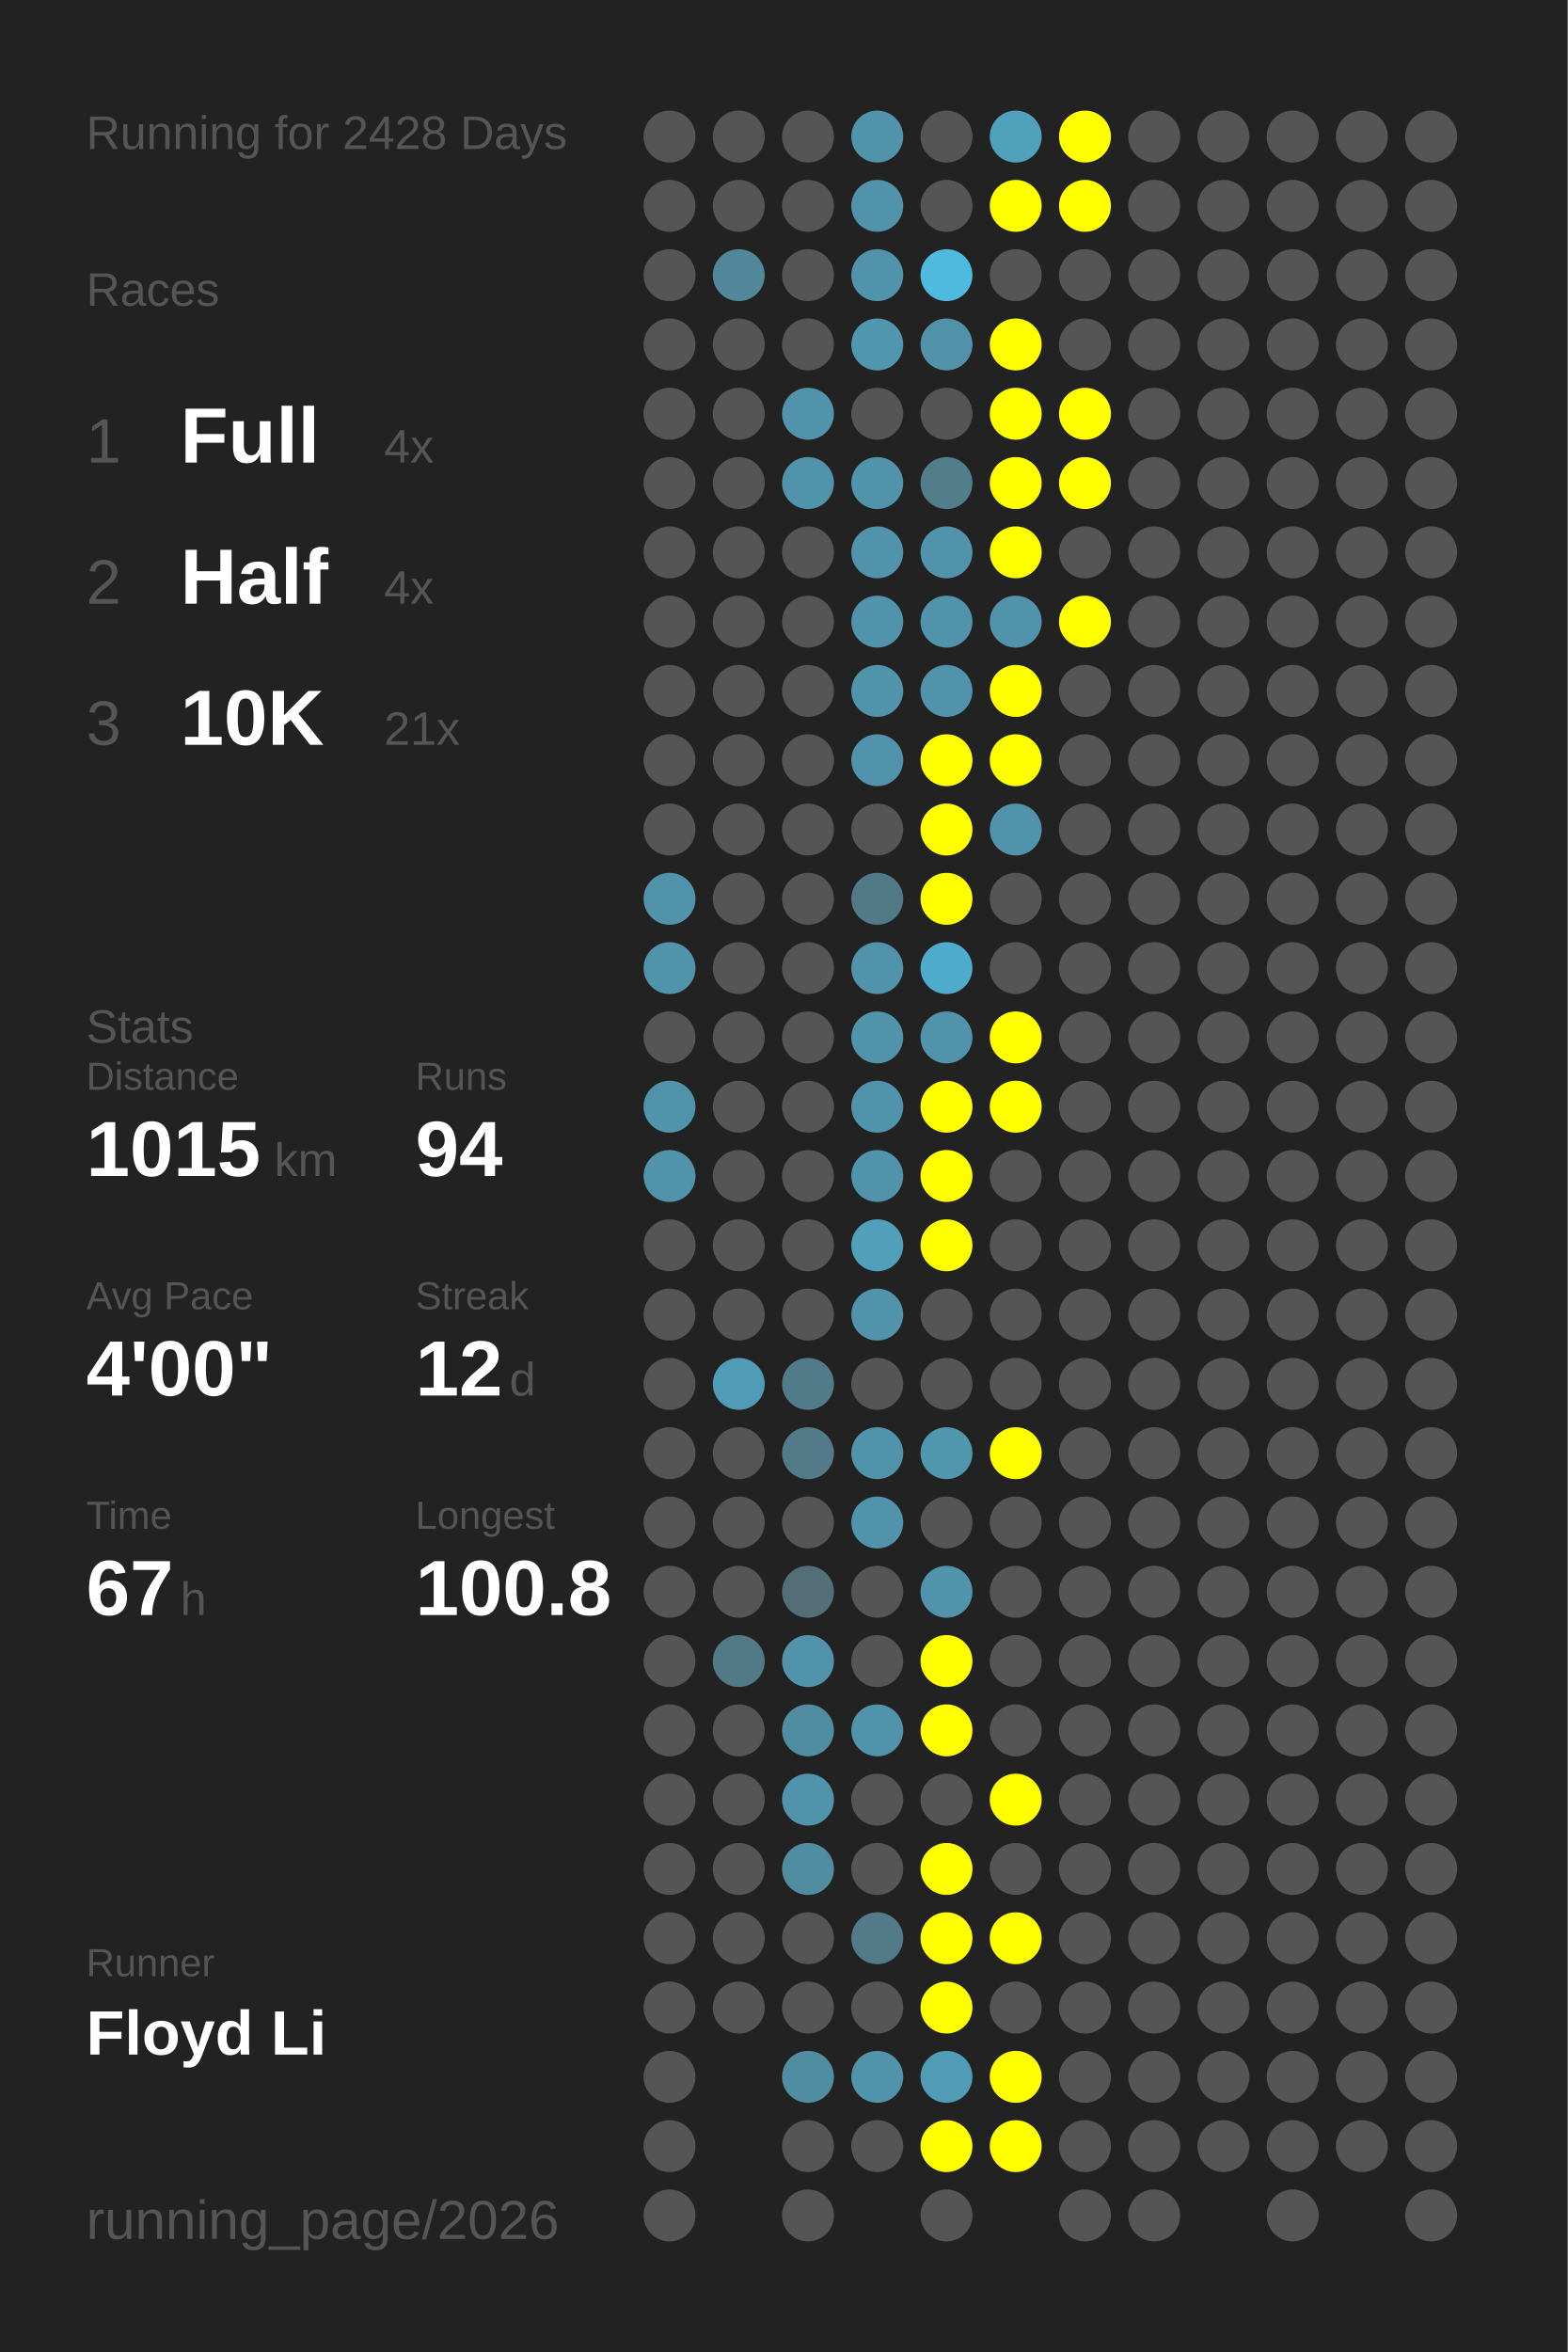
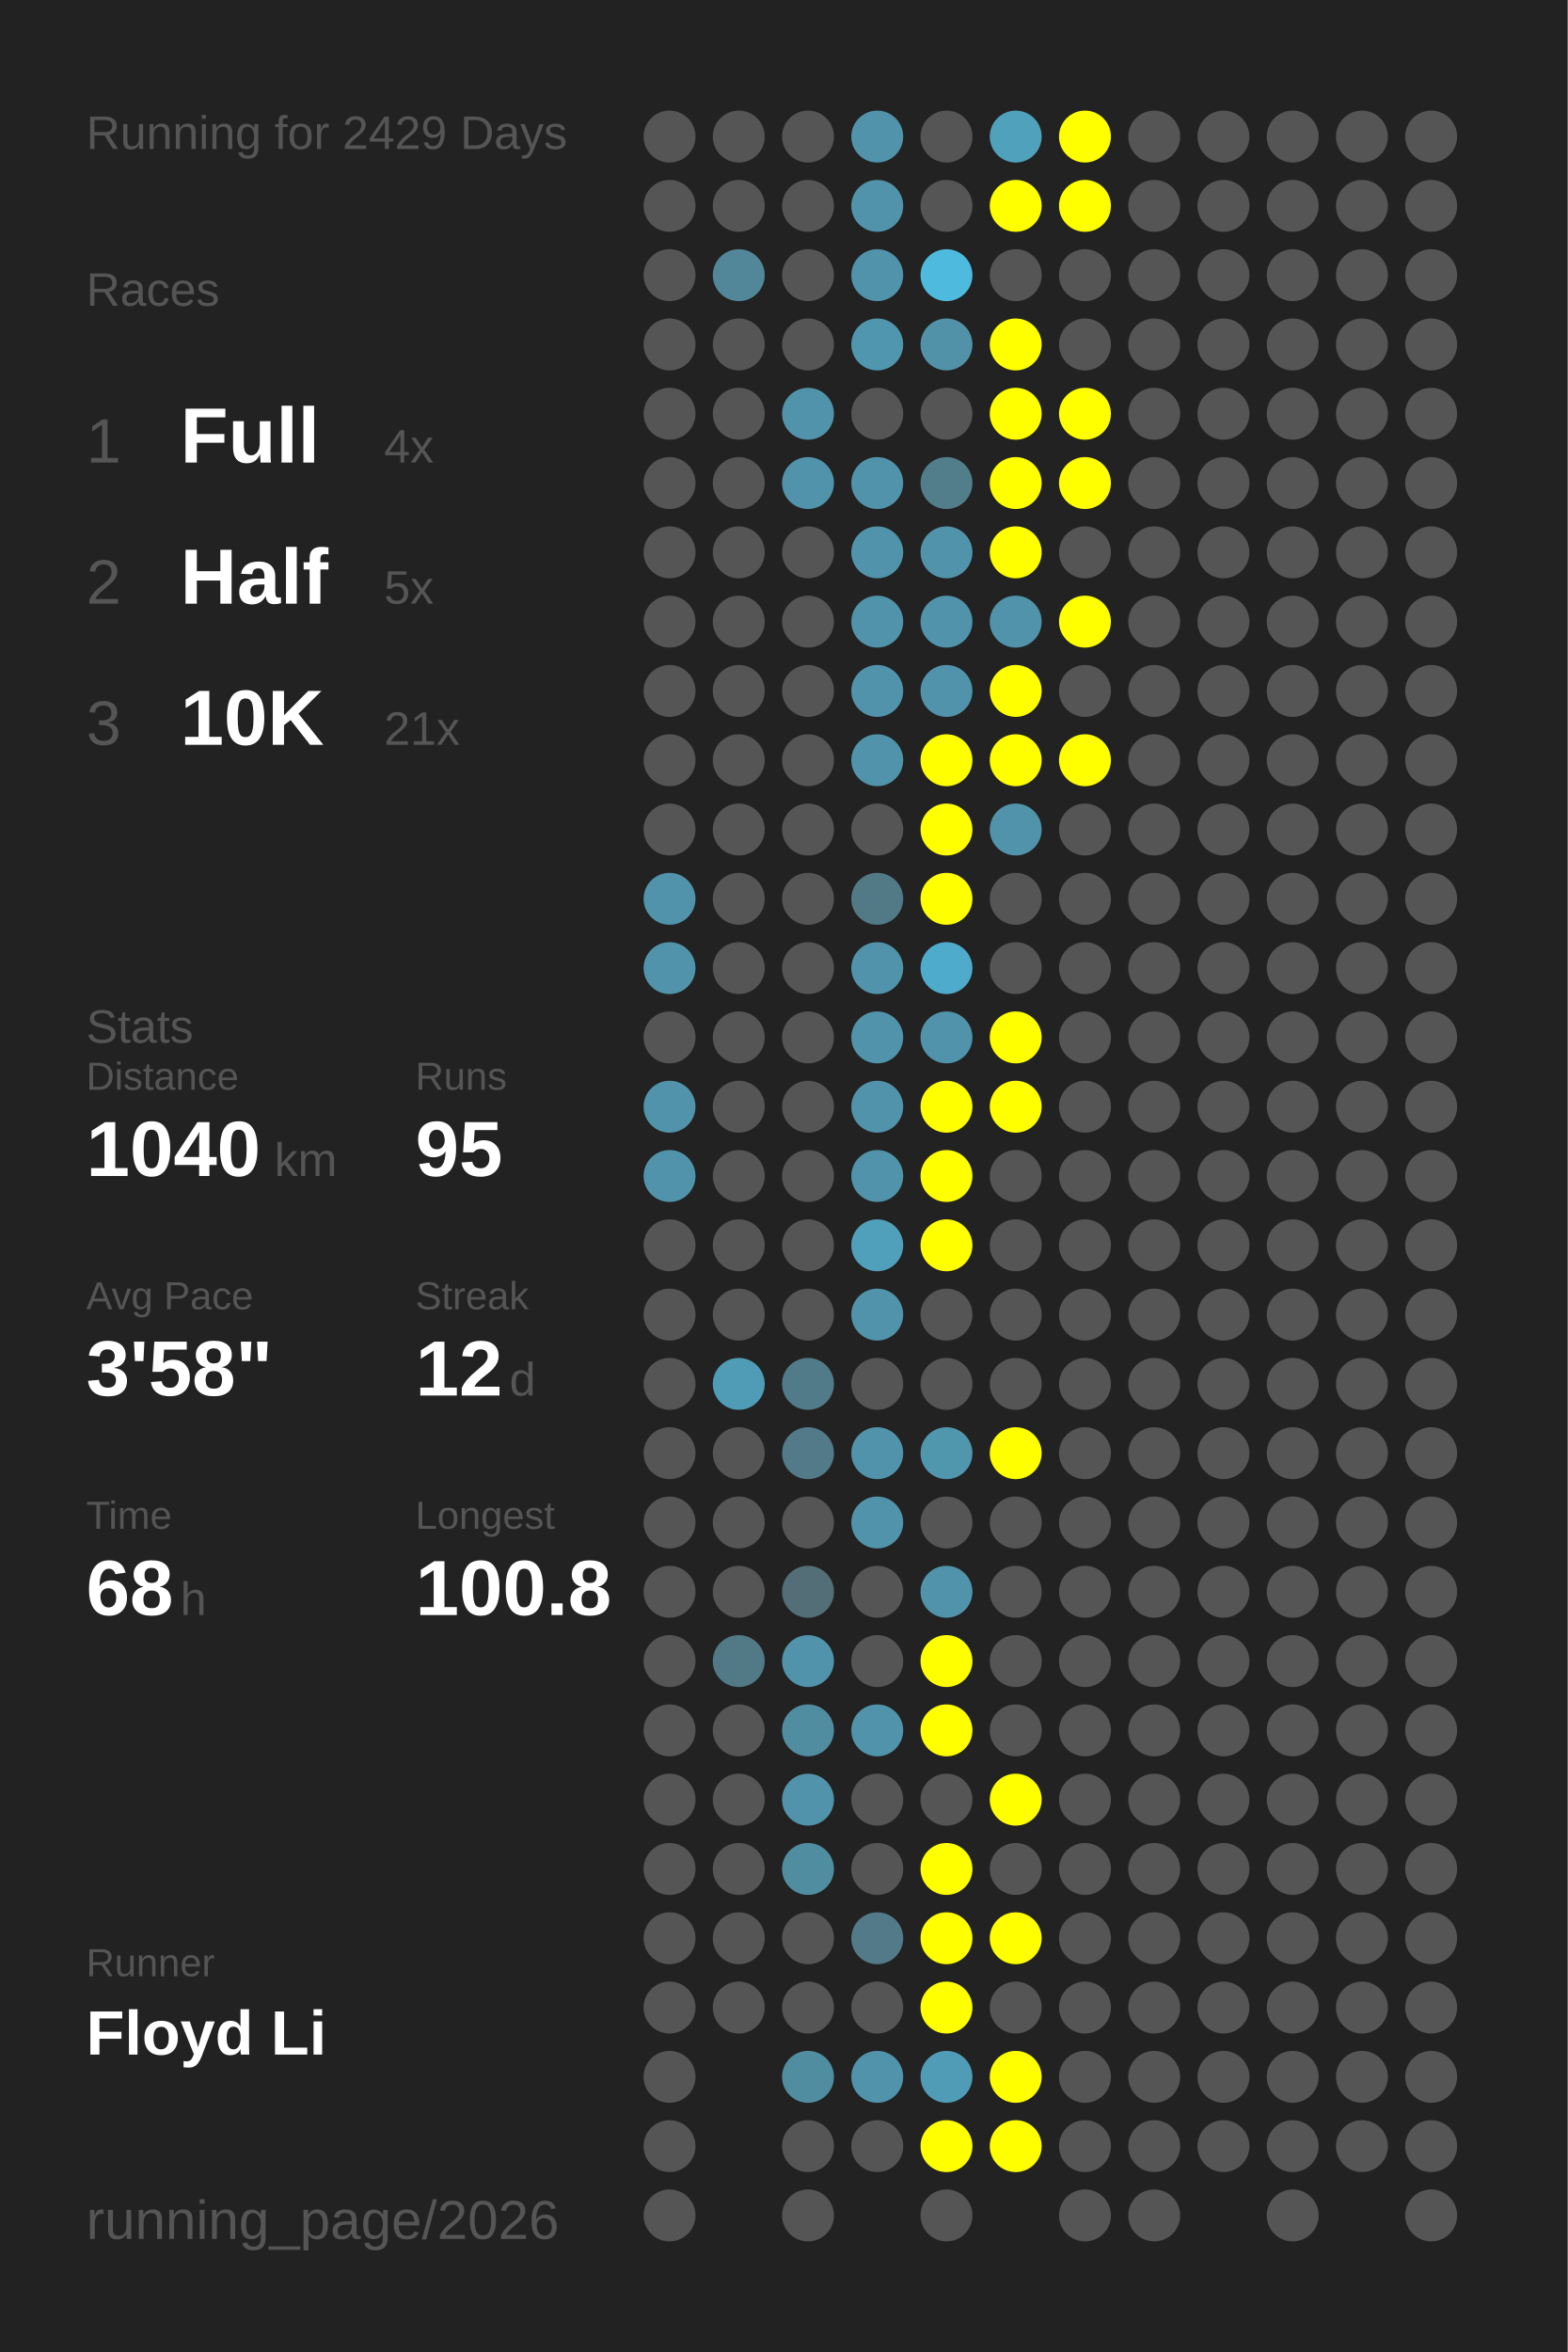
<svg xmlns="http://www.w3.org/2000/svg" baseProfile="full" height="300mm" version="1.1" viewBox="0,0,200,300" width="200mm">
  <defs />
  <rect fill="#222222" height="300" width="200" x="0" y="0" />
-   <text fill="#555555" style="font-size:6px; font-family:Arial;" x="11" y="19">Running for 2428 Days</text>
+   <text fill="#555555" style="font-size:6px; font-family:Arial;" x="11" y="19">Running for 2429 Days</text>
  <text fill="#555555" style="font-size:6px; font-family:Arial;" x="11" y="39">Races</text>
  <text fill="#555555" style="font-size:8px; font-family:Arial;" x="11" y="59">1</text>
  <text fill="#FFFFFF" style="font-size:10px; font-family:Arial; font-weight:bold;" x="23" y="59">Full</text>
  <text fill="#555555" style="font-size:6px; font-family:Arial;" x="49" y="59">4x</text>
  <text fill="#555555" style="font-size:8px; font-family:Arial;" x="11" y="77">2</text>
  <text fill="#FFFFFF" style="font-size:10px; font-family:Arial; font-weight:bold;" x="23" y="77">Half</text>
-   <text fill="#555555" style="font-size:6px; font-family:Arial;" x="49" y="77">4x</text>
+   <text fill="#555555" style="font-size:6px; font-family:Arial;" x="49" y="77">5x</text>
  <text fill="#555555" style="font-size:8px; font-family:Arial;" x="11" y="95">3</text>
  <text fill="#FFFFFF" style="font-size:10px; font-family:Arial; font-weight:bold;" x="23" y="95">10K</text>
  <text fill="#555555" style="font-size:6px; font-family:Arial;" x="49" y="95">21x</text>
  <text fill="#555555" style="font-size:6px; font-family:Arial;" x="11" y="133">Stats</text>
  <text fill="#555555" style="font-size:5px; font-family:Arial;" x="11" y="139">Distance</text>
-   <text fill="#FFFFFF" style="font-size:10px; font-family:Arial; font-weight:bold;" x="11" y="150">1015</text>
+   <text fill="#FFFFFF" style="font-size:10px; font-family:Arial; font-weight:bold;" x="11" y="150">1040</text>
  <text fill="#555555" style="font-size:6px; font-family:Arial;" x="35" y="150">km</text>
  <text fill="#555555" style="font-size:5px; font-family:Arial;" x="53" y="139">Runs</text>
-   <text fill="#FFFFFF" style="font-size:10px; font-family:Arial; font-weight:bold;" x="53" y="150">94</text>
+   <text fill="#FFFFFF" style="font-size:10px; font-family:Arial; font-weight:bold;" x="53" y="150">95</text>
  <text fill="#555555" style="font-size:5px; font-family:Arial;" x="11" y="167">Avg Pace</text>
-   <text fill="#FFFFFF" style="font-size:10px; font-family:Arial; font-weight:bold;" x="11" y="178">4'00"</text>
+   <text fill="#FFFFFF" style="font-size:10px; font-family:Arial; font-weight:bold;" x="11" y="178">3'58"</text>
  <text fill="#555555" style="font-size:5px; font-family:Arial;" x="53" y="167">Streak</text>
  <text fill="#FFFFFF" style="font-size:10px; font-family:Arial; font-weight:bold;" x="53" y="178">12</text>
  <text fill="#555555" style="font-size:6px; font-family:Arial;" x="65" y="178">d</text>
  <text fill="#555555" style="font-size:5px; font-family:Arial;" x="11" y="195">Time</text>
-   <text fill="#FFFFFF" style="font-size:10px; font-family:Arial; font-weight:bold;" x="11" y="206">67</text>
+   <text fill="#FFFFFF" style="font-size:10px; font-family:Arial; font-weight:bold;" x="11" y="206">68</text>
  <text fill="#555555" style="font-size:6px; font-family:Arial;" x="23" y="206">h</text>
  <text fill="#555555" style="font-size:5px; font-family:Arial;" x="53" y="195">Longest</text>
  <text fill="#FFFFFF" style="font-size:10px; font-family:Arial; font-weight:bold;" x="53" y="206">100.8</text>
  <text fill="#555555" style="font-size:5px; font-family:Arial;" x="11" y="252.065">Runner</text>
  <text fill="#FFFFFF" style="font-size:8px; font-family:Arial; font-weight:bold;" x="11" y="262.065">Floyd Li</text>
  <text fill="#555555" style="font-size:7px; font-family:Arial;" x="11" y="285.581">running_page/2026</text>
  <circle cx="85.417" cy="17.419" fill="#555555" r="3.312" />
  <circle cx="85.417" cy="26.258" fill="#555555" r="3.312" />
  <circle cx="85.417" cy="35.097" fill="#555555" r="3.312" />
  <circle cx="85.417" cy="43.935" fill="#555555" r="3.312" />
  <circle cx="85.417" cy="52.774" fill="#555555" r="3.312" />
  <circle cx="85.417" cy="61.613" fill="#555555" r="3.312" />
  <circle cx="85.417" cy="70.452" fill="#555555" r="3.312" />
  <circle cx="85.417" cy="79.29" fill="#555555" r="3.312" />
  <circle cx="85.417" cy="88.129" fill="#555555" r="3.312" />
  <circle cx="85.417" cy="96.968" fill="#555555" r="3.312" />
  <circle cx="85.417" cy="105.806" fill="#555555" r="3.312" />
  <circle cx="85.417" cy="114.645" fill="#5093aa" r="3.312" />
  <circle cx="85.417" cy="123.484" fill="#5093aa" r="3.312" />
  <circle cx="85.417" cy="132.323" fill="#555555" r="3.312" />
  <circle cx="85.417" cy="141.161" fill="#5093aa" r="3.312" />
  <circle cx="85.417" cy="150" fill="#5093aa" r="3.312" />
  <circle cx="85.417" cy="158.839" fill="#555555" r="3.312" />
  <circle cx="85.417" cy="167.677" fill="#555555" r="3.312" />
  <circle cx="85.417" cy="176.516" fill="#555555" r="3.312" />
  <circle cx="85.417" cy="185.355" fill="#555555" r="3.312" />
  <circle cx="85.417" cy="194.194" fill="#555555" r="3.312" />
  <circle cx="85.417" cy="203.032" fill="#555555" r="3.312" />
  <circle cx="85.417" cy="211.871" fill="#555555" r="3.312" />
  <circle cx="85.417" cy="220.71" fill="#555555" r="3.312" />
  <circle cx="85.417" cy="229.548" fill="#555555" r="3.312" />
  <circle cx="85.417" cy="238.387" fill="#555555" r="3.312" />
  <circle cx="85.417" cy="247.226" fill="#555555" r="3.312" />
  <circle cx="85.417" cy="256.065" fill="#555555" r="3.312" />
  <circle cx="85.417" cy="264.903" fill="#555555" r="3.312" />
  <circle cx="85.417" cy="273.742" fill="#555555" r="3.312" />
  <circle cx="85.417" cy="282.581" fill="#555555" r="3.312" />
  <circle cx="94.25" cy="17.419" fill="#555555" r="3.312" />
  <circle cx="94.25" cy="26.258" fill="#555555" r="3.312" />
  <circle cx="94.25" cy="35.097" fill="#518799" r="3.312" />
  <circle cx="94.25" cy="43.935" fill="#555555" r="3.312" />
  <circle cx="94.25" cy="52.774" fill="#555555" r="3.312" />
  <circle cx="94.25" cy="61.613" fill="#555555" r="3.312" />
  <circle cx="94.25" cy="70.452" fill="#555555" r="3.312" />
  <circle cx="94.25" cy="79.29" fill="#555555" r="3.312" />
  <circle cx="94.25" cy="88.129" fill="#555555" r="3.312" />
  <circle cx="94.25" cy="96.968" fill="#555555" r="3.312" />
  <circle cx="94.25" cy="105.806" fill="#555555" r="3.312" />
  <circle cx="94.25" cy="114.645" fill="#555555" r="3.312" />
  <circle cx="94.25" cy="123.484" fill="#555555" r="3.312" />
  <circle cx="94.25" cy="132.323" fill="#555555" r="3.312" />
  <circle cx="94.25" cy="141.161" fill="#555555" r="3.312" />
  <circle cx="94.25" cy="150" fill="#555555" r="3.312" />
  <circle cx="94.25" cy="158.839" fill="#555555" r="3.312" />
  <circle cx="94.25" cy="167.677" fill="#555555" r="3.312" />
  <circle cx="94.25" cy="176.516" fill="#509cb6" r="3.312" />
  <circle cx="94.25" cy="185.355" fill="#555555" r="3.312" />
  <circle cx="94.25" cy="194.194" fill="#555555" r="3.312" />
  <circle cx="94.25" cy="203.032" fill="#555555" r="3.312" />
  <circle cx="94.25" cy="211.871" fill="#527986" r="3.312" />
  <circle cx="94.25" cy="220.71" fill="#555555" r="3.312" />
  <circle cx="94.25" cy="229.548" fill="#555555" r="3.312" />
  <circle cx="94.25" cy="238.387" fill="#555555" r="3.312" />
  <circle cx="94.25" cy="247.226" fill="#555555" r="3.312" />
  <circle cx="94.25" cy="256.065" fill="#555555" r="3.312" />
  <circle cx="103.083" cy="17.419" fill="#555555" r="3.312" />
  <circle cx="103.083" cy="26.258" fill="#555555" r="3.312" />
  <circle cx="103.083" cy="35.097" fill="#555555" r="3.312" />
  <circle cx="103.083" cy="43.935" fill="#555555" r="3.312" />
  <circle cx="103.083" cy="52.774" fill="#5093aa" r="3.312" />
  <circle cx="103.083" cy="61.613" fill="#5093aa" r="3.312" />
  <circle cx="103.083" cy="70.452" fill="#555555" r="3.312" />
  <circle cx="103.083" cy="79.29" fill="#555555" r="3.312" />
  <circle cx="103.083" cy="88.129" fill="#555555" r="3.312" />
  <circle cx="103.083" cy="96.968" fill="#555555" r="3.312" />
  <circle cx="103.083" cy="105.806" fill="#555555" r="3.312" />
  <circle cx="103.083" cy="114.645" fill="#555555" r="3.312" />
  <circle cx="103.083" cy="123.484" fill="#555555" r="3.312" />
  <circle cx="103.083" cy="132.323" fill="#555555" r="3.312" />
  <circle cx="103.083" cy="141.161" fill="#555555" r="3.312" />
  <circle cx="103.083" cy="150" fill="#555555" r="3.312" />
  <circle cx="103.083" cy="158.839" fill="#555555" r="3.312" />
  <circle cx="103.083" cy="167.677" fill="#555555" r="3.312" />
  <circle cx="103.083" cy="176.516" fill="#527b8a" r="3.312" />
  <circle cx="103.083" cy="185.355" fill="#527a88" r="3.312" />
  <circle cx="103.083" cy="194.194" fill="#555555" r="3.312" />
  <circle cx="103.083" cy="203.032" fill="#536e77" r="3.312" />
  <circle cx="103.083" cy="211.871" fill="#5093aa" r="3.312" />
  <circle cx="103.083" cy="220.71" fill="#518da1" r="3.312" />
  <circle cx="103.083" cy="229.548" fill="#5093aa" r="3.312" />
  <circle cx="103.083" cy="238.387" fill="#518da1" r="3.312" />
  <circle cx="103.083" cy="247.226" fill="#555555" r="3.312" />
  <circle cx="103.083" cy="256.065" fill="#555555" r="3.312" />
  <circle cx="103.083" cy="264.903" fill="#518da1" r="3.312" />
  <circle cx="103.083" cy="273.742" fill="#555555" r="3.312" />
  <circle cx="103.083" cy="282.581" fill="#555555" r="3.312" />
  <circle cx="111.917" cy="17.419" fill="#5093aa" r="3.312" />
  <circle cx="111.917" cy="26.258" fill="#5093aa" r="3.312" />
  <circle cx="111.917" cy="35.097" fill="#5093aa" r="3.312" />
  <circle cx="111.917" cy="43.935" fill="#5096ae" r="3.312" />
  <circle cx="111.917" cy="52.774" fill="#555555" r="3.312" />
  <circle cx="111.917" cy="61.613" fill="#5093aa" r="3.312" />
  <circle cx="111.917" cy="70.452" fill="#5093aa" r="3.312" />
  <circle cx="111.917" cy="79.29" fill="#5093aa" r="3.312" />
  <circle cx="111.917" cy="88.129" fill="#5093aa" r="3.312" />
  <circle cx="111.917" cy="96.968" fill="#5093aa" r="3.312" />
  <circle cx="111.917" cy="105.806" fill="#555555" r="3.312" />
  <circle cx="111.917" cy="114.645" fill="#527986" r="3.312" />
  <circle cx="111.917" cy="123.484" fill="#5093aa" r="3.312" />
  <circle cx="111.917" cy="132.323" fill="#5093aa" r="3.312" />
  <circle cx="111.917" cy="141.161" fill="#5093aa" r="3.312" />
  <circle cx="111.917" cy="150" fill="#5093aa" r="3.312" />
  <circle cx="111.917" cy="158.839" fill="#50a0bb" r="3.312" />
  <circle cx="111.917" cy="167.677" fill="#5093aa" r="3.312" />
  <circle cx="111.917" cy="176.516" fill="#555555" r="3.312" />
  <circle cx="111.917" cy="185.355" fill="#5093aa" r="3.312" />
  <circle cx="111.917" cy="194.194" fill="#5093aa" r="3.312" />
  <circle cx="111.917" cy="203.032" fill="#555555" r="3.312" />
  <circle cx="111.917" cy="211.871" fill="#555555" r="3.312" />
  <circle cx="111.917" cy="220.71" fill="#5093aa" r="3.312" />
  <circle cx="111.917" cy="229.548" fill="#555555" r="3.312" />
  <circle cx="111.917" cy="238.387" fill="#555555" r="3.312" />
  <circle cx="111.917" cy="247.226" fill="#527a88" r="3.312" />
  <circle cx="111.917" cy="256.065" fill="#555555" r="3.312" />
  <circle cx="111.917" cy="264.903" fill="#5093aa" r="3.312" />
  <circle cx="111.917" cy="273.742" fill="#555555" r="3.312" />
  <circle cx="120.75" cy="17.419" fill="#555555" r="3.312" />
  <circle cx="120.75" cy="26.258" fill="#555555" r="3.312" />
  <circle cx="120.75" cy="35.097" fill="#4ebade" r="3.312" />
  <circle cx="120.75" cy="43.935" fill="#5192a8" r="3.312" />
  <circle cx="120.75" cy="52.774" fill="#555555" r="3.312" />
  <circle cx="120.75" cy="61.613" fill="#527d8b" r="3.312" />
  <circle cx="120.75" cy="70.452" fill="#5093aa" r="3.312" />
  <circle cx="120.75" cy="79.29" fill="#5093aa" r="3.312" />
  <circle cx="120.75" cy="88.129" fill="#5093aa" r="3.312" />
  <circle cx="120.75" cy="96.968" fill="#FFFF00" r="3.312" />
  <circle cx="120.75" cy="105.806" fill="#FFFF00" r="3.312" />
  <circle cx="120.75" cy="114.645" fill="#FFFF00" r="3.312" />
  <circle cx="120.75" cy="123.484" fill="#4fabcb" r="3.312" />
  <circle cx="120.75" cy="132.323" fill="#5093aa" r="3.312" />
  <circle cx="120.75" cy="141.161" fill="#FFFF00" r="3.312" />
  <circle cx="120.75" cy="150" fill="#FFFF00" r="3.312" />
  <circle cx="120.75" cy="158.839" fill="#FFFF00" r="3.312" />
  <circle cx="120.75" cy="167.677" fill="#555555" r="3.312" />
  <circle cx="120.75" cy="176.516" fill="#555555" r="3.312" />
  <circle cx="120.75" cy="185.355" fill="#5096ad" r="3.312" />
  <circle cx="120.75" cy="194.194" fill="#555555" r="3.312" />
  <circle cx="120.75" cy="203.032" fill="#5093aa" r="3.312" />
  <circle cx="120.75" cy="211.871" fill="#FFFF00" r="3.312" />
  <circle cx="120.75" cy="220.71" fill="#FFFF00" r="3.312" />
  <circle cx="120.75" cy="229.548" fill="#555555" r="3.312" />
  <circle cx="120.75" cy="238.387" fill="#FFFF00" r="3.312" />
  <circle cx="120.75" cy="247.226" fill="#FFFF00" r="3.312" />
  <circle cx="120.75" cy="256.065" fill="#FFFF00" r="3.312" />
  <circle cx="120.75" cy="264.903" fill="#509bb5" r="3.312" />
  <circle cx="120.75" cy="273.742" fill="#FFFF00" r="3.312" />
  <circle cx="120.75" cy="282.581" fill="#555555" r="3.312" />
  <circle cx="129.583" cy="17.419" fill="#50a1bc" r="3.312" />
  <circle cx="129.583" cy="26.258" fill="#FFFF00" r="3.312" />
  <circle cx="129.583" cy="35.097" fill="#555555" r="3.312" />
  <circle cx="129.583" cy="43.935" fill="#FFFF00" r="3.312" />
  <circle cx="129.583" cy="52.774" fill="#FFFF00" r="3.312" />
  <circle cx="129.583" cy="61.613" fill="#FFFF00" r="3.312" />
  <circle cx="129.583" cy="70.452" fill="#FFFF00" r="3.312" />
  <circle cx="129.583" cy="79.29" fill="#5093aa" r="3.312" />
  <circle cx="129.583" cy="88.129" fill="#FFFF00" r="3.312" />
  <circle cx="129.583" cy="96.968" fill="#FFFF00" r="3.312" />
  <circle cx="129.583" cy="105.806" fill="#5093aa" r="3.312" />
  <circle cx="129.583" cy="114.645" fill="#555555" r="3.312" />
  <circle cx="129.583" cy="123.484" fill="#555555" r="3.312" />
  <circle cx="129.583" cy="132.323" fill="#FFFF00" r="3.312" />
  <circle cx="129.583" cy="141.161" fill="#FFFF00" r="3.312" />
  <circle cx="129.583" cy="150" fill="#555555" r="3.312" />
  <circle cx="129.583" cy="158.839" fill="#555555" r="3.312" />
  <circle cx="129.583" cy="167.677" fill="#555555" r="3.312" />
  <circle cx="129.583" cy="176.516" fill="#555555" r="3.312" />
  <circle cx="129.583" cy="185.355" fill="#FFFF00" r="3.312" />
  <circle cx="129.583" cy="194.194" fill="#555555" r="3.312" />
  <circle cx="129.583" cy="203.032" fill="#555555" r="3.312" />
  <circle cx="129.583" cy="211.871" fill="#555555" r="3.312" />
  <circle cx="129.583" cy="220.71" fill="#555555" r="3.312" />
  <circle cx="129.583" cy="229.548" fill="#FFFF00" r="3.312" />
  <circle cx="129.583" cy="238.387" fill="#555555" r="3.312" />
  <circle cx="129.583" cy="247.226" fill="#FFFF00" r="3.312" />
  <circle cx="129.583" cy="256.065" fill="#555555" r="3.312" />
  <circle cx="129.583" cy="264.903" fill="#FFFF00" r="3.312" />
  <circle cx="129.583" cy="273.742" fill="#FFFF00" r="3.312" />
  <circle cx="138.417" cy="17.419" fill="#FFFF00" r="3.312" />
  <circle cx="138.417" cy="26.258" fill="#FFFF00" r="3.312" />
  <circle cx="138.417" cy="35.097" fill="#555555" r="3.312" />
  <circle cx="138.417" cy="43.935" fill="#555555" r="3.312" />
  <circle cx="138.417" cy="52.774" fill="#FFFF00" r="3.312" />
  <circle cx="138.417" cy="61.613" fill="#FFFF00" r="3.312" />
  <circle cx="138.417" cy="70.452" fill="#555555" r="3.312" />
  <circle cx="138.417" cy="79.29" fill="#FFFF00" r="3.312" />
  <circle cx="138.417" cy="88.129" fill="#555555" r="3.312" />
-   <circle cx="138.417" cy="96.968" fill="#555555" r="3.312" />
+   <circle cx="138.417" cy="96.968" fill="#FFFF00" r="3.312" />
  <circle cx="138.417" cy="105.806" fill="#555555" r="3.312" />
  <circle cx="138.417" cy="114.645" fill="#555555" r="3.312" />
  <circle cx="138.417" cy="123.484" fill="#555555" r="3.312" />
  <circle cx="138.417" cy="132.323" fill="#555555" r="3.312" />
  <circle cx="138.417" cy="141.161" fill="#555555" r="3.312" />
  <circle cx="138.417" cy="150" fill="#555555" r="3.312" />
  <circle cx="138.417" cy="158.839" fill="#555555" r="3.312" />
  <circle cx="138.417" cy="167.677" fill="#555555" r="3.312" />
  <circle cx="138.417" cy="176.516" fill="#555555" r="3.312" />
  <circle cx="138.417" cy="185.355" fill="#555555" r="3.312" />
  <circle cx="138.417" cy="194.194" fill="#555555" r="3.312" />
  <circle cx="138.417" cy="203.032" fill="#555555" r="3.312" />
  <circle cx="138.417" cy="211.871" fill="#555555" r="3.312" />
  <circle cx="138.417" cy="220.71" fill="#555555" r="3.312" />
  <circle cx="138.417" cy="229.548" fill="#555555" r="3.312" />
  <circle cx="138.417" cy="238.387" fill="#555555" r="3.312" />
  <circle cx="138.417" cy="247.226" fill="#555555" r="3.312" />
  <circle cx="138.417" cy="256.065" fill="#555555" r="3.312" />
  <circle cx="138.417" cy="264.903" fill="#555555" r="3.312" />
  <circle cx="138.417" cy="273.742" fill="#555555" r="3.312" />
  <circle cx="138.417" cy="282.581" fill="#555555" r="3.312" />
  <circle cx="147.25" cy="17.419" fill="#555555" r="3.312" />
  <circle cx="147.25" cy="26.258" fill="#555555" r="3.312" />
  <circle cx="147.25" cy="35.097" fill="#555555" r="3.312" />
  <circle cx="147.25" cy="43.935" fill="#555555" r="3.312" />
  <circle cx="147.25" cy="52.774" fill="#555555" r="3.312" />
  <circle cx="147.25" cy="61.613" fill="#555555" r="3.312" />
  <circle cx="147.25" cy="70.452" fill="#555555" r="3.312" />
  <circle cx="147.25" cy="79.29" fill="#555555" r="3.312" />
  <circle cx="147.25" cy="88.129" fill="#555555" r="3.312" />
  <circle cx="147.25" cy="96.968" fill="#555555" r="3.312" />
  <circle cx="147.25" cy="105.806" fill="#555555" r="3.312" />
  <circle cx="147.25" cy="114.645" fill="#555555" r="3.312" />
  <circle cx="147.25" cy="123.484" fill="#555555" r="3.312" />
  <circle cx="147.25" cy="132.323" fill="#555555" r="3.312" />
  <circle cx="147.25" cy="141.161" fill="#555555" r="3.312" />
  <circle cx="147.25" cy="150" fill="#555555" r="3.312" />
  <circle cx="147.25" cy="158.839" fill="#555555" r="3.312" />
  <circle cx="147.25" cy="167.677" fill="#555555" r="3.312" />
  <circle cx="147.25" cy="176.516" fill="#555555" r="3.312" />
  <circle cx="147.25" cy="185.355" fill="#555555" r="3.312" />
  <circle cx="147.25" cy="194.194" fill="#555555" r="3.312" />
  <circle cx="147.25" cy="203.032" fill="#555555" r="3.312" />
  <circle cx="147.25" cy="211.871" fill="#555555" r="3.312" />
  <circle cx="147.25" cy="220.71" fill="#555555" r="3.312" />
  <circle cx="147.25" cy="229.548" fill="#555555" r="3.312" />
  <circle cx="147.25" cy="238.387" fill="#555555" r="3.312" />
  <circle cx="147.25" cy="247.226" fill="#555555" r="3.312" />
  <circle cx="147.25" cy="256.065" fill="#555555" r="3.312" />
  <circle cx="147.25" cy="264.903" fill="#555555" r="3.312" />
  <circle cx="147.25" cy="273.742" fill="#555555" r="3.312" />
  <circle cx="147.25" cy="282.581" fill="#555555" r="3.312" />
  <circle cx="156.083" cy="17.419" fill="#555555" r="3.312" />
  <circle cx="156.083" cy="26.258" fill="#555555" r="3.312" />
  <circle cx="156.083" cy="35.097" fill="#555555" r="3.312" />
  <circle cx="156.083" cy="43.935" fill="#555555" r="3.312" />
  <circle cx="156.083" cy="52.774" fill="#555555" r="3.312" />
  <circle cx="156.083" cy="61.613" fill="#555555" r="3.312" />
  <circle cx="156.083" cy="70.452" fill="#555555" r="3.312" />
  <circle cx="156.083" cy="79.29" fill="#555555" r="3.312" />
  <circle cx="156.083" cy="88.129" fill="#555555" r="3.312" />
  <circle cx="156.083" cy="96.968" fill="#555555" r="3.312" />
  <circle cx="156.083" cy="105.806" fill="#555555" r="3.312" />
  <circle cx="156.083" cy="114.645" fill="#555555" r="3.312" />
  <circle cx="156.083" cy="123.484" fill="#555555" r="3.312" />
  <circle cx="156.083" cy="132.323" fill="#555555" r="3.312" />
  <circle cx="156.083" cy="141.161" fill="#555555" r="3.312" />
  <circle cx="156.083" cy="150" fill="#555555" r="3.312" />
  <circle cx="156.083" cy="158.839" fill="#555555" r="3.312" />
  <circle cx="156.083" cy="167.677" fill="#555555" r="3.312" />
  <circle cx="156.083" cy="176.516" fill="#555555" r="3.312" />
  <circle cx="156.083" cy="185.355" fill="#555555" r="3.312" />
  <circle cx="156.083" cy="194.194" fill="#555555" r="3.312" />
  <circle cx="156.083" cy="203.032" fill="#555555" r="3.312" />
  <circle cx="156.083" cy="211.871" fill="#555555" r="3.312" />
  <circle cx="156.083" cy="220.71" fill="#555555" r="3.312" />
  <circle cx="156.083" cy="229.548" fill="#555555" r="3.312" />
  <circle cx="156.083" cy="238.387" fill="#555555" r="3.312" />
  <circle cx="156.083" cy="247.226" fill="#555555" r="3.312" />
  <circle cx="156.083" cy="256.065" fill="#555555" r="3.312" />
  <circle cx="156.083" cy="264.903" fill="#555555" r="3.312" />
  <circle cx="156.083" cy="273.742" fill="#555555" r="3.312" />
  <circle cx="164.917" cy="17.419" fill="#555555" r="3.312" />
  <circle cx="164.917" cy="26.258" fill="#555555" r="3.312" />
  <circle cx="164.917" cy="35.097" fill="#555555" r="3.312" />
  <circle cx="164.917" cy="43.935" fill="#555555" r="3.312" />
  <circle cx="164.917" cy="52.774" fill="#555555" r="3.312" />
  <circle cx="164.917" cy="61.613" fill="#555555" r="3.312" />
  <circle cx="164.917" cy="70.452" fill="#555555" r="3.312" />
  <circle cx="164.917" cy="79.29" fill="#555555" r="3.312" />
  <circle cx="164.917" cy="88.129" fill="#555555" r="3.312" />
  <circle cx="164.917" cy="96.968" fill="#555555" r="3.312" />
  <circle cx="164.917" cy="105.806" fill="#555555" r="3.312" />
  <circle cx="164.917" cy="114.645" fill="#555555" r="3.312" />
  <circle cx="164.917" cy="123.484" fill="#555555" r="3.312" />
  <circle cx="164.917" cy="132.323" fill="#555555" r="3.312" />
  <circle cx="164.917" cy="141.161" fill="#555555" r="3.312" />
  <circle cx="164.917" cy="150" fill="#555555" r="3.312" />
  <circle cx="164.917" cy="158.839" fill="#555555" r="3.312" />
  <circle cx="164.917" cy="167.677" fill="#555555" r="3.312" />
  <circle cx="164.917" cy="176.516" fill="#555555" r="3.312" />
  <circle cx="164.917" cy="185.355" fill="#555555" r="3.312" />
  <circle cx="164.917" cy="194.194" fill="#555555" r="3.312" />
  <circle cx="164.917" cy="203.032" fill="#555555" r="3.312" />
  <circle cx="164.917" cy="211.871" fill="#555555" r="3.312" />
  <circle cx="164.917" cy="220.71" fill="#555555" r="3.312" />
  <circle cx="164.917" cy="229.548" fill="#555555" r="3.312" />
  <circle cx="164.917" cy="238.387" fill="#555555" r="3.312" />
  <circle cx="164.917" cy="247.226" fill="#555555" r="3.312" />
  <circle cx="164.917" cy="256.065" fill="#555555" r="3.312" />
  <circle cx="164.917" cy="264.903" fill="#555555" r="3.312" />
  <circle cx="164.917" cy="273.742" fill="#555555" r="3.312" />
  <circle cx="164.917" cy="282.581" fill="#555555" r="3.312" />
  <circle cx="173.75" cy="17.419" fill="#555555" r="3.312" />
  <circle cx="173.75" cy="26.258" fill="#555555" r="3.312" />
  <circle cx="173.75" cy="35.097" fill="#555555" r="3.312" />
  <circle cx="173.75" cy="43.935" fill="#555555" r="3.312" />
  <circle cx="173.75" cy="52.774" fill="#555555" r="3.312" />
  <circle cx="173.75" cy="61.613" fill="#555555" r="3.312" />
  <circle cx="173.75" cy="70.452" fill="#555555" r="3.312" />
  <circle cx="173.75" cy="79.29" fill="#555555" r="3.312" />
  <circle cx="173.75" cy="88.129" fill="#555555" r="3.312" />
  <circle cx="173.75" cy="96.968" fill="#555555" r="3.312" />
  <circle cx="173.75" cy="105.806" fill="#555555" r="3.312" />
  <circle cx="173.75" cy="114.645" fill="#555555" r="3.312" />
  <circle cx="173.75" cy="123.484" fill="#555555" r="3.312" />
  <circle cx="173.75" cy="132.323" fill="#555555" r="3.312" />
  <circle cx="173.75" cy="141.161" fill="#555555" r="3.312" />
  <circle cx="173.75" cy="150" fill="#555555" r="3.312" />
  <circle cx="173.75" cy="158.839" fill="#555555" r="3.312" />
  <circle cx="173.75" cy="167.677" fill="#555555" r="3.312" />
  <circle cx="173.75" cy="176.516" fill="#555555" r="3.312" />
  <circle cx="173.75" cy="185.355" fill="#555555" r="3.312" />
  <circle cx="173.75" cy="194.194" fill="#555555" r="3.312" />
  <circle cx="173.75" cy="203.032" fill="#555555" r="3.312" />
  <circle cx="173.75" cy="211.871" fill="#555555" r="3.312" />
  <circle cx="173.75" cy="220.71" fill="#555555" r="3.312" />
  <circle cx="173.75" cy="229.548" fill="#555555" r="3.312" />
  <circle cx="173.75" cy="238.387" fill="#555555" r="3.312" />
  <circle cx="173.75" cy="247.226" fill="#555555" r="3.312" />
  <circle cx="173.75" cy="256.065" fill="#555555" r="3.312" />
  <circle cx="173.75" cy="264.903" fill="#555555" r="3.312" />
  <circle cx="173.75" cy="273.742" fill="#555555" r="3.312" />
  <circle cx="182.583" cy="17.419" fill="#555555" r="3.312" />
  <circle cx="182.583" cy="26.258" fill="#555555" r="3.312" />
  <circle cx="182.583" cy="35.097" fill="#555555" r="3.312" />
  <circle cx="182.583" cy="43.935" fill="#555555" r="3.312" />
  <circle cx="182.583" cy="52.774" fill="#555555" r="3.312" />
  <circle cx="182.583" cy="61.613" fill="#555555" r="3.312" />
  <circle cx="182.583" cy="70.452" fill="#555555" r="3.312" />
  <circle cx="182.583" cy="79.29" fill="#555555" r="3.312" />
  <circle cx="182.583" cy="88.129" fill="#555555" r="3.312" />
  <circle cx="182.583" cy="96.968" fill="#555555" r="3.312" />
  <circle cx="182.583" cy="105.806" fill="#555555" r="3.312" />
  <circle cx="182.583" cy="114.645" fill="#555555" r="3.312" />
  <circle cx="182.583" cy="123.484" fill="#555555" r="3.312" />
  <circle cx="182.583" cy="132.323" fill="#555555" r="3.312" />
  <circle cx="182.583" cy="141.161" fill="#555555" r="3.312" />
  <circle cx="182.583" cy="150" fill="#555555" r="3.312" />
  <circle cx="182.583" cy="158.839" fill="#555555" r="3.312" />
  <circle cx="182.583" cy="167.677" fill="#555555" r="3.312" />
  <circle cx="182.583" cy="176.516" fill="#555555" r="3.312" />
  <circle cx="182.583" cy="185.355" fill="#555555" r="3.312" />
  <circle cx="182.583" cy="194.194" fill="#555555" r="3.312" />
  <circle cx="182.583" cy="203.032" fill="#555555" r="3.312" />
  <circle cx="182.583" cy="211.871" fill="#555555" r="3.312" />
  <circle cx="182.583" cy="220.71" fill="#555555" r="3.312" />
  <circle cx="182.583" cy="229.548" fill="#555555" r="3.312" />
  <circle cx="182.583" cy="238.387" fill="#555555" r="3.312" />
  <circle cx="182.583" cy="247.226" fill="#555555" r="3.312" />
  <circle cx="182.583" cy="256.065" fill="#555555" r="3.312" />
  <circle cx="182.583" cy="264.903" fill="#555555" r="3.312" />
  <circle cx="182.583" cy="273.742" fill="#555555" r="3.312" />
  <circle cx="182.583" cy="282.581" fill="#555555" r="3.312" />
</svg>
